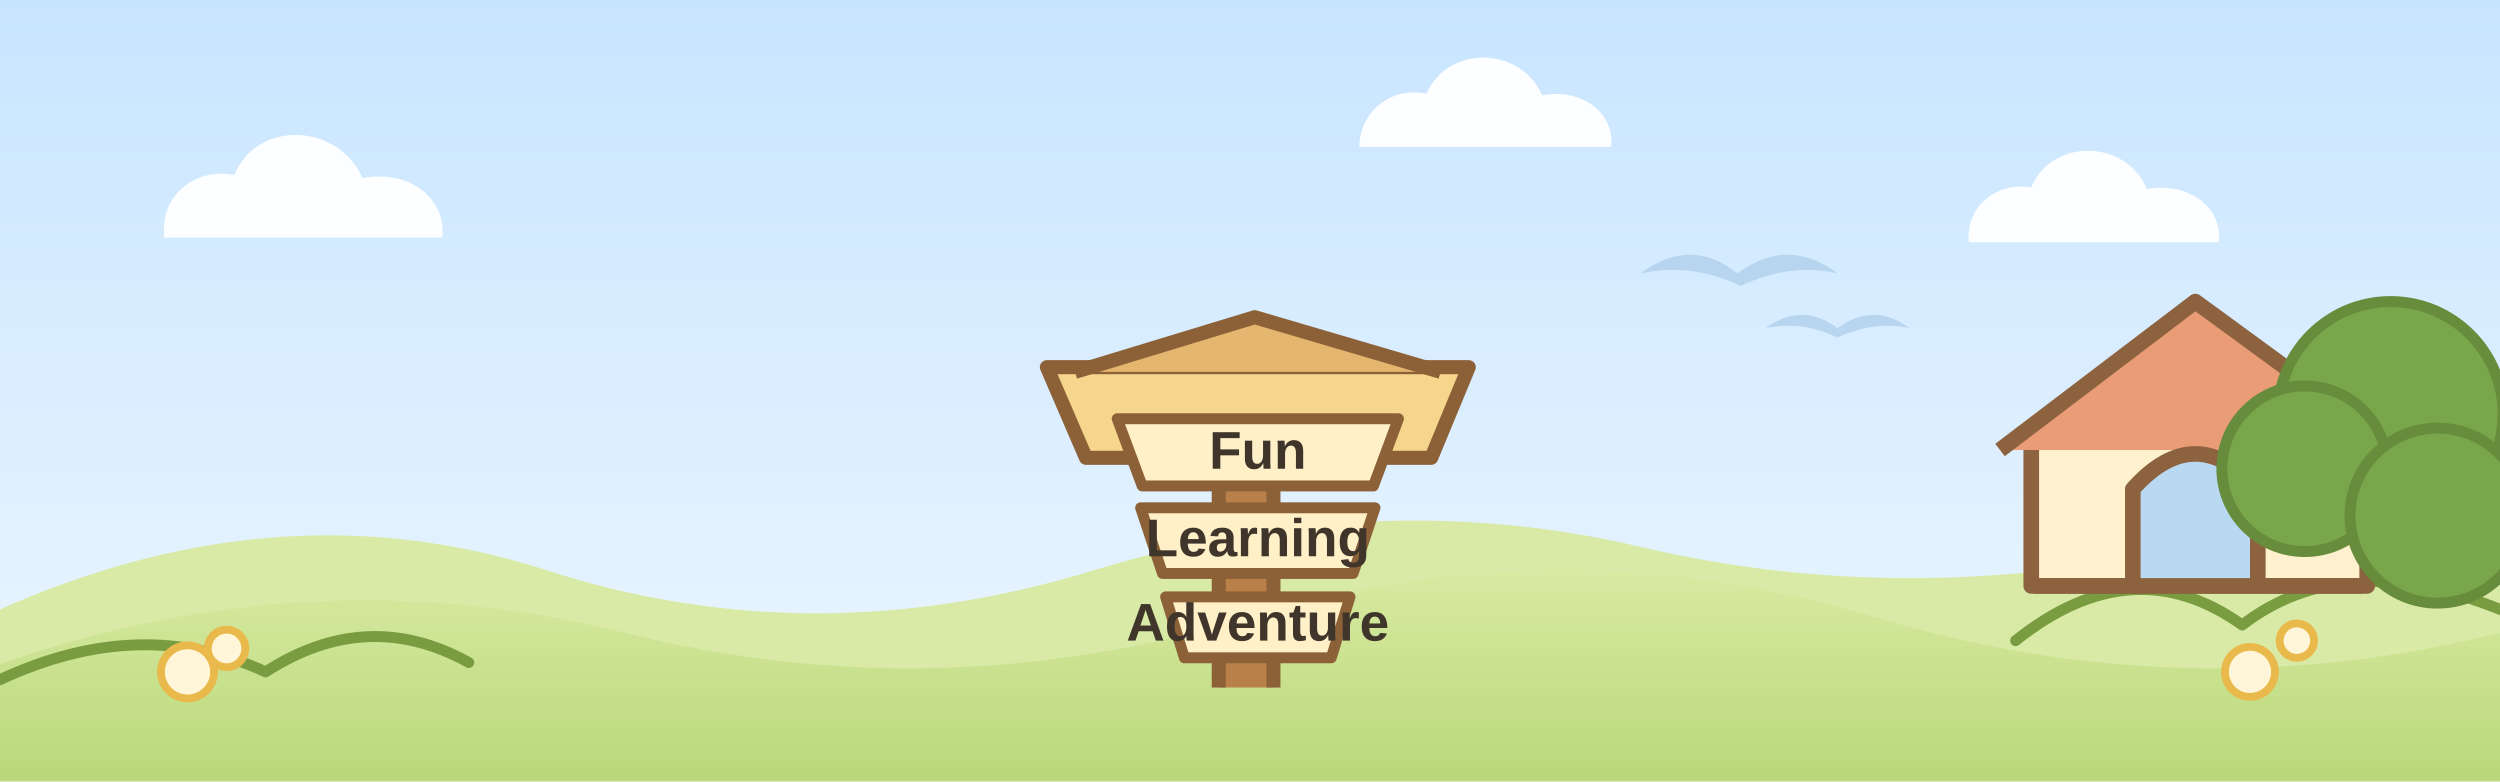
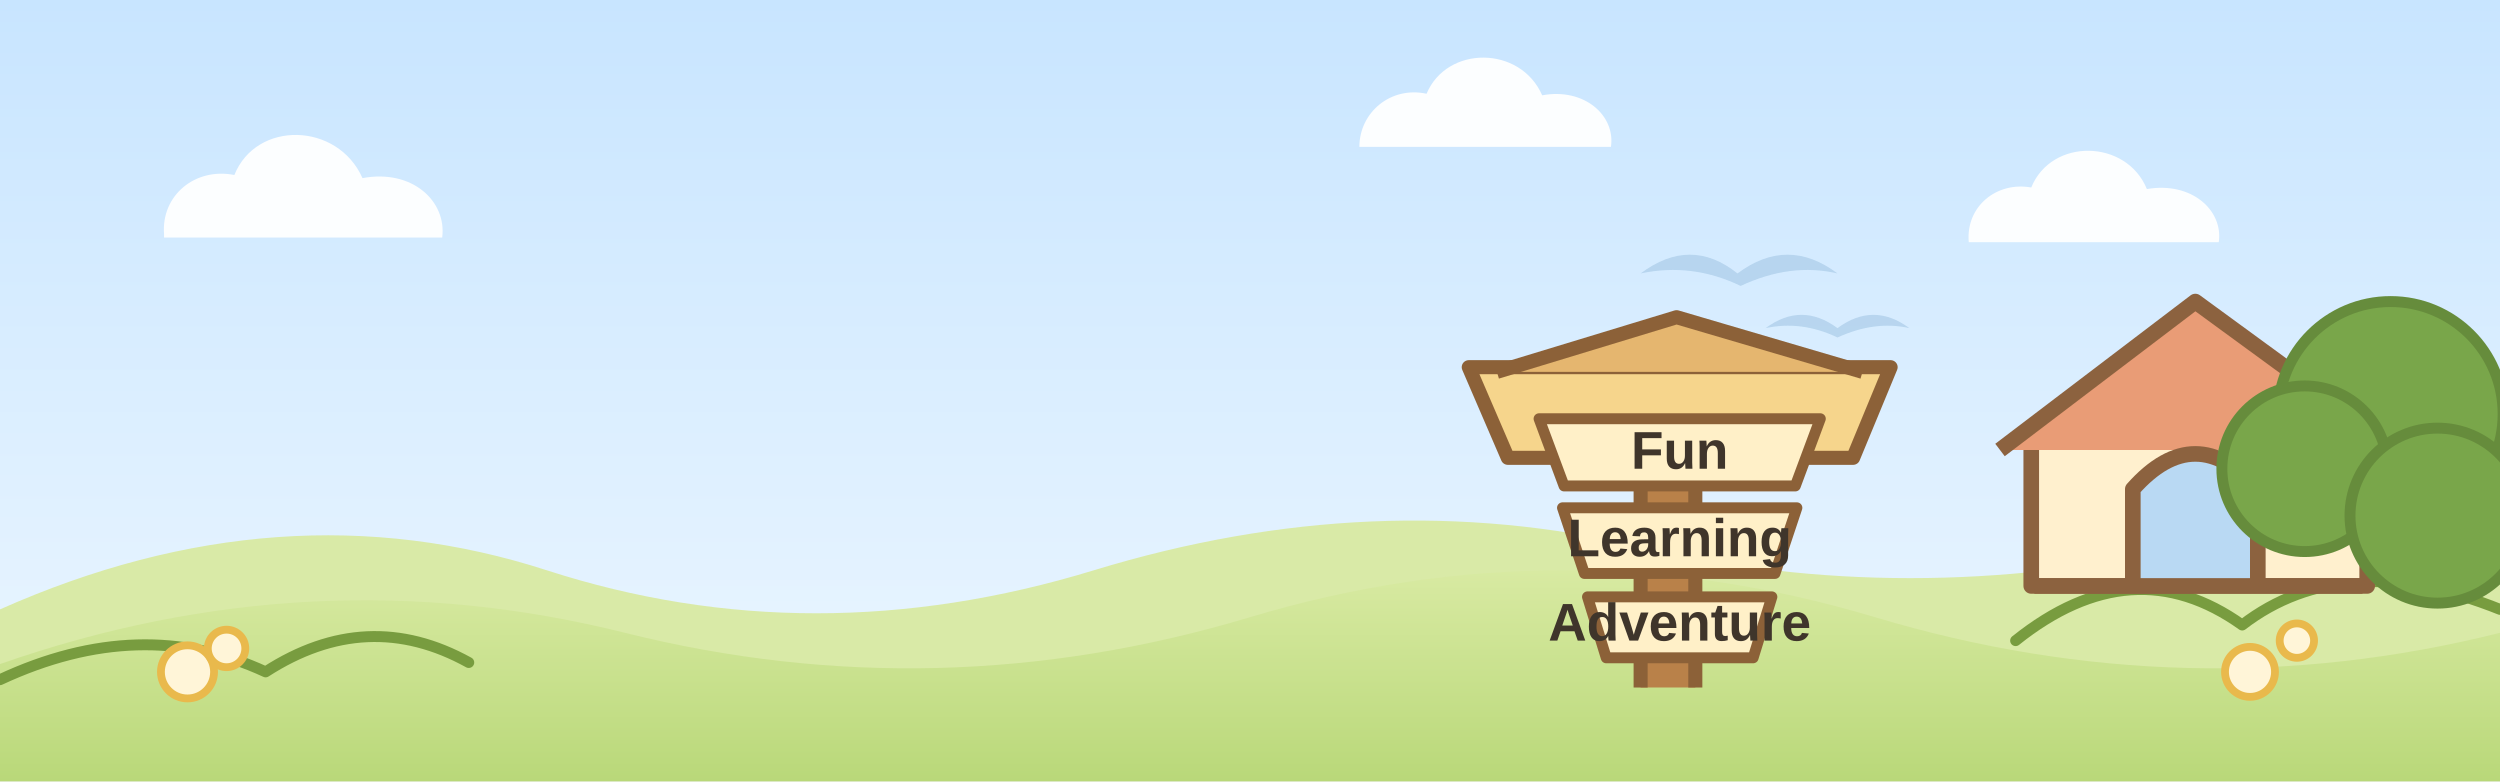
<svg xmlns="http://www.w3.org/2000/svg" viewBox="0 0 1600 500">
  <defs>
    <linearGradient id="sky" x2="0" y2="1">
      <stop stop-color="#c8e5ff" />
      <stop offset="1" stop-color="#edf7ff" />
    </linearGradient>
    <linearGradient id="hill" x2="0" y2="1">
      <stop stop-color="#d8eaa2" />
      <stop offset="1" stop-color="#b9d879" />
    </linearGradient>
  </defs>
  <rect width="1600" height="500" fill="url(#sky)" />
  <g fill="#fff" opacity=".94">
    <path d="M105 150c-2-25 20-43 45-38 14-35 66-34 82 2 32-6 54 15 51 38H105z" />
    <path d="M870 94c0-22 20-39 43-34 13-31 60-31 74 1 27-5 47 13 44 33H870z" />
    <path d="M1260 155c-2-23 18-39 40-35 13-32 61-31 74 1 29-5 49 14 46 34h-160z" />
  </g>
  <g fill="#a7c9e6" opacity=".65">
    <path d="M1050 175q32-24 62 0q32-24 64 0q-30-7-62 8q-31-15-64-8z" />
    <path d="M1130 210q23-17 46 0q23-17 46 0q-22-5-46 6q-23-11-46-6z" />
  </g>
  <path d="M0 390Q180 310 350 365T700 365T1050 350T1400 350T1600 365V500H0Z" fill="#d9eaa7" />
  <path d="M0 425Q200 355 400 405T800 395T1200 395T1600 405V500H0Z" fill="url(#hill)" />
  <g stroke="#789c3f" stroke-width="7" stroke-linecap="round" stroke-linejoin="round">
    <path d="M0 435q90-42 170-5q65-42 130-6" fill="none" />
    <path d="M1290 410q75-60 145-10q65-50 165-10" fill="none" />
  </g>
-   <g transform="translate(670 190)" stroke="#8c6138" stroke-width="9" stroke-linejoin="round">
+   <g transform="translate(940 190)" stroke="#8c6138" stroke-width="9" stroke-linejoin="round">
    <path d="M110 250V30h35v220" fill="#b98149" />
    <path d="M0 45h270l-24 58H25z" fill="#f6d58c" />
    <path d="M18 48l115-35 119 35" fill="#e5b66f" />
    <g fill="#fff0c8" stroke-width="7">
      <path d="M45 78h180l-16 43H61z" />
      <path d="M60 135h150l-14 42H74z" />
      <path d="M76 192h118l-12 39H88z" />
    </g>
    <g fill="#3f352b" stroke="none" font-family="Arial,sans-serif" font-size="34" font-weight="700" text-anchor="middle">
      <text x="135" y="110">Fun</text>
      <text x="135" y="166">Learning</text>
      <text x="135" y="220">Adventure</text>
    </g>
  </g>
  <g transform="translate(1280 220)" stroke="#8c623f" stroke-width="10" stroke-linejoin="round">
    <path d="M20 155V60l105-70 110 70v95z" fill="#fff0ce" />
    <path d="M0 68l125-95 130 95" fill="#e99c76" />
    <path d="M85 155v-62q40-45 80 0v62" fill="#b9d9f3" />
    <path d="M22 155h210" fill="none" />
  </g>
  <g fill="#79a64a" stroke="#668c3c" stroke-width="7">
    <circle cx="1530" cy="265" r="72" />
    <circle cx="1475" cy="300" r="53" />
    <circle cx="1560" cy="330" r="56" />
  </g>
  <g fill="#fff5d8" stroke="#e9b94c" stroke-width="5">
    <circle cx="120" cy="430" r="17" />
    <circle cx="145" cy="415" r="12" />
    <circle cx="1440" cy="430" r="16" />
    <circle cx="1470" cy="410" r="11" />
  </g>
</svg>
